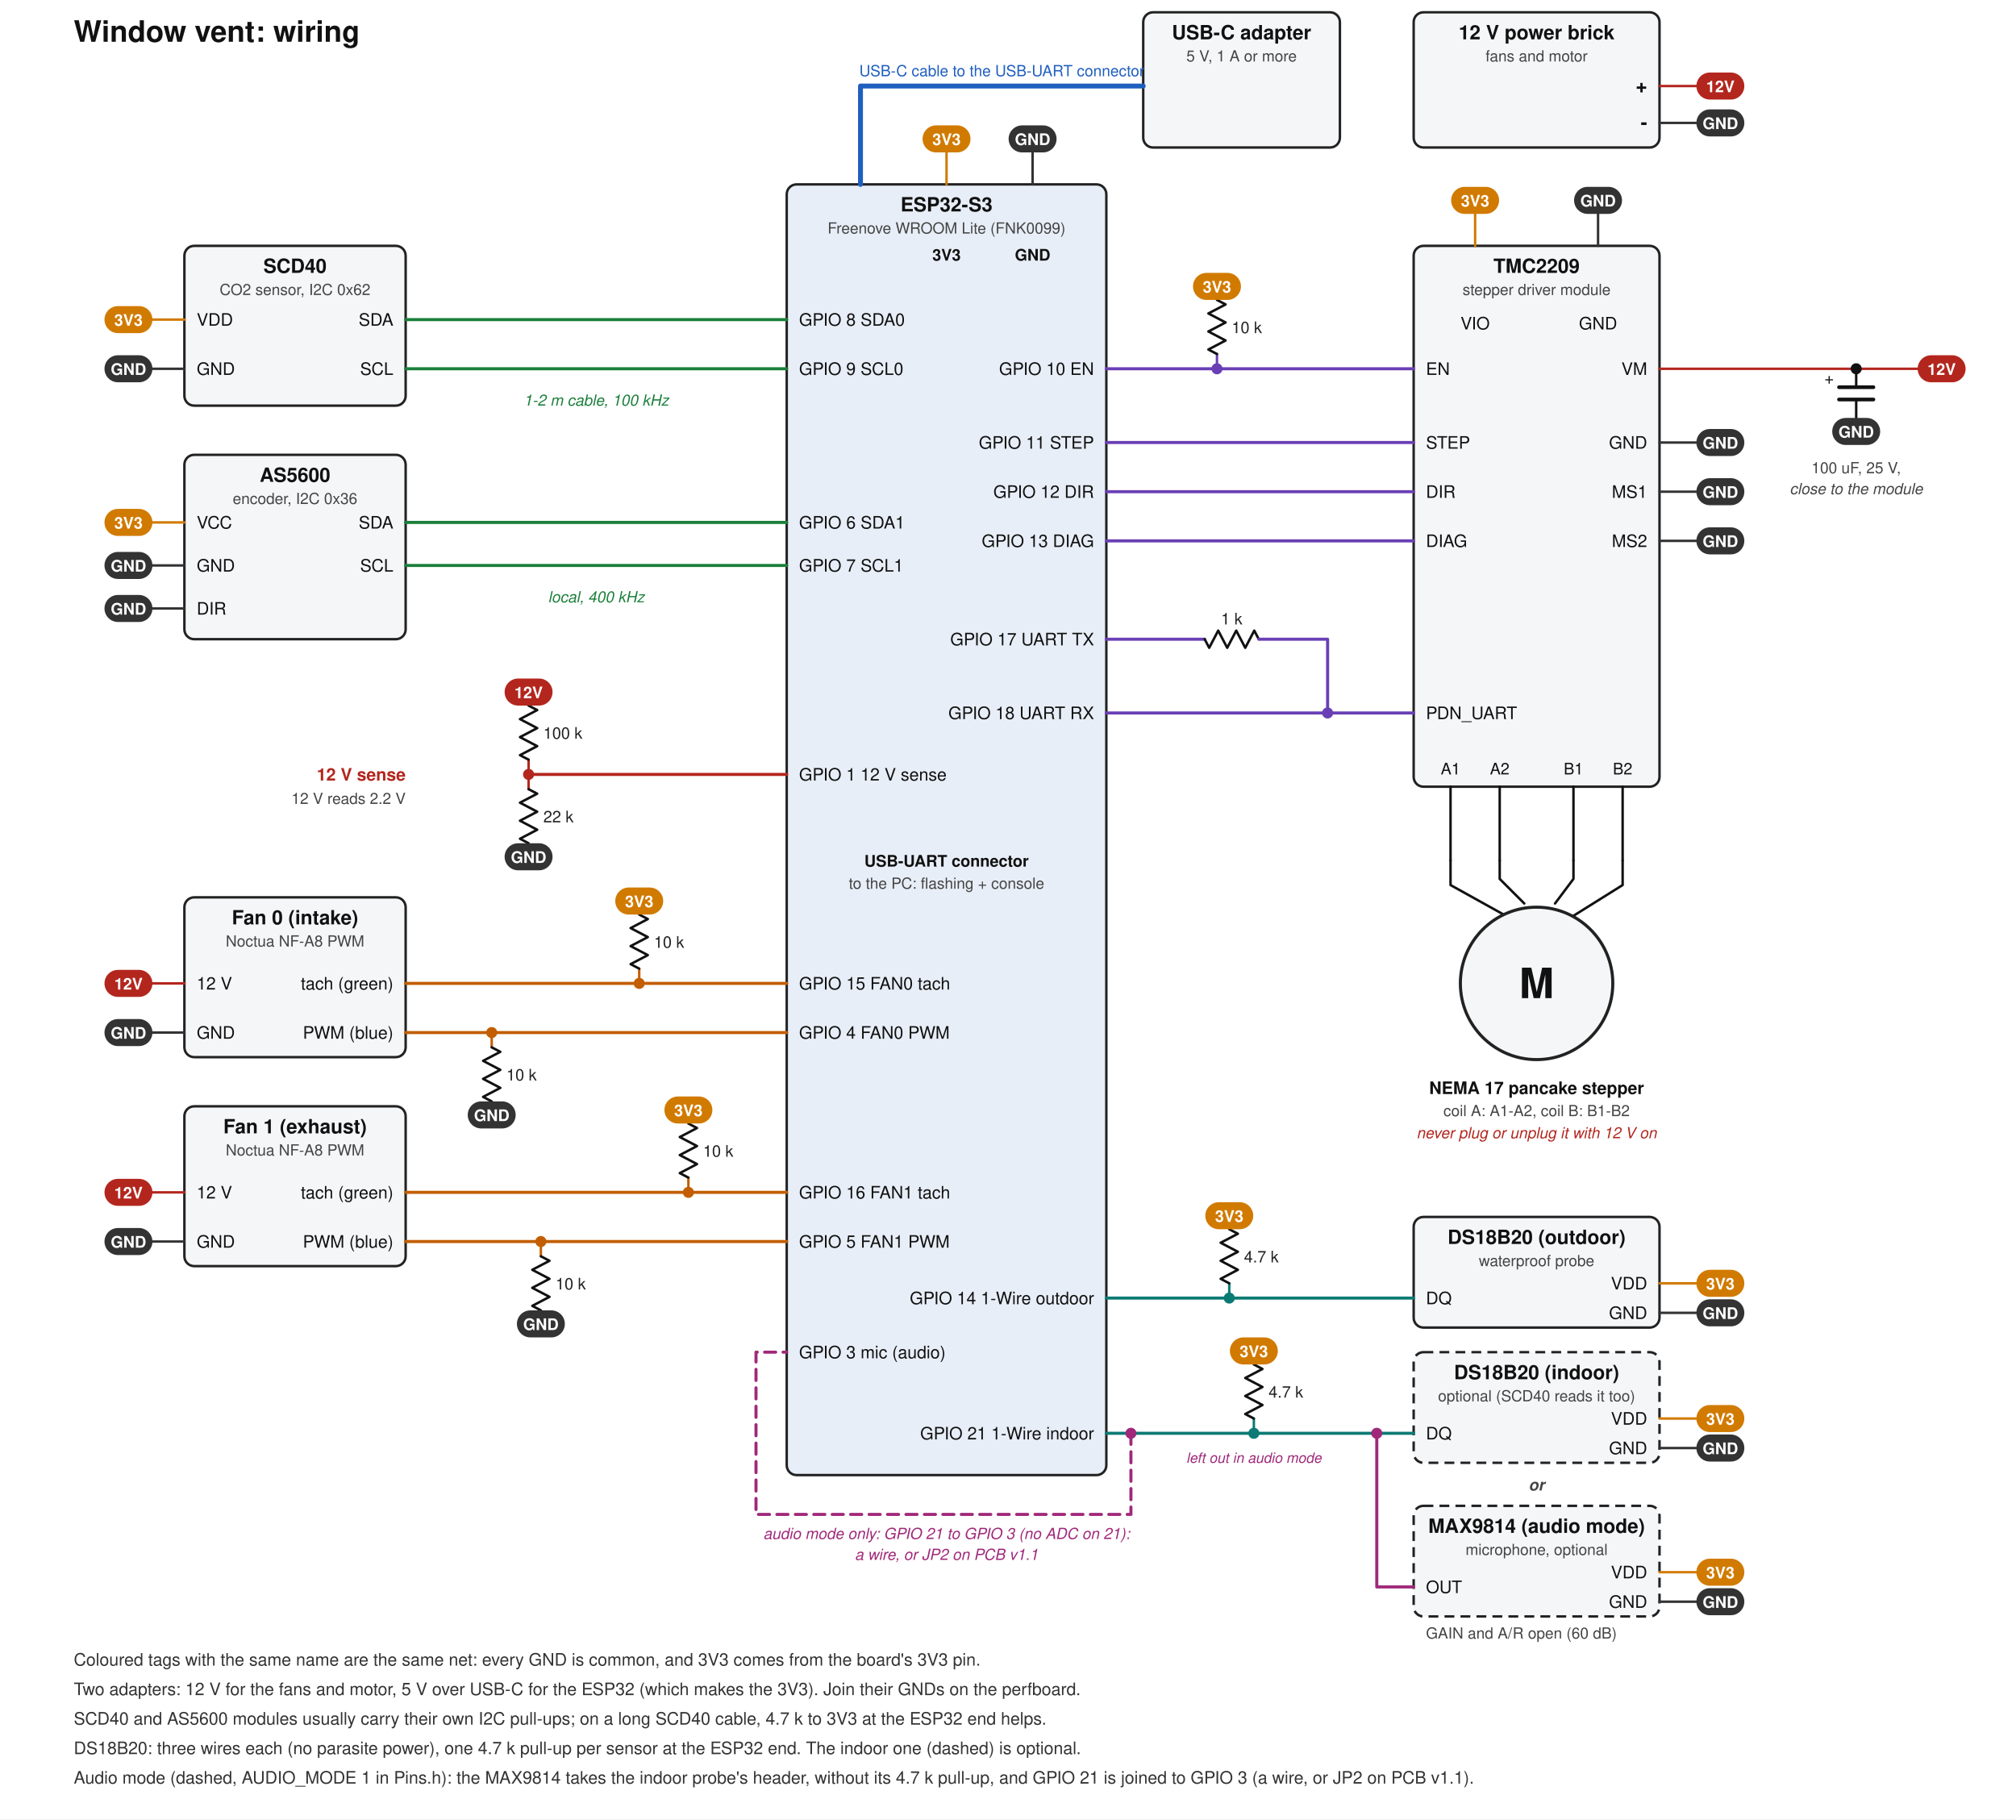
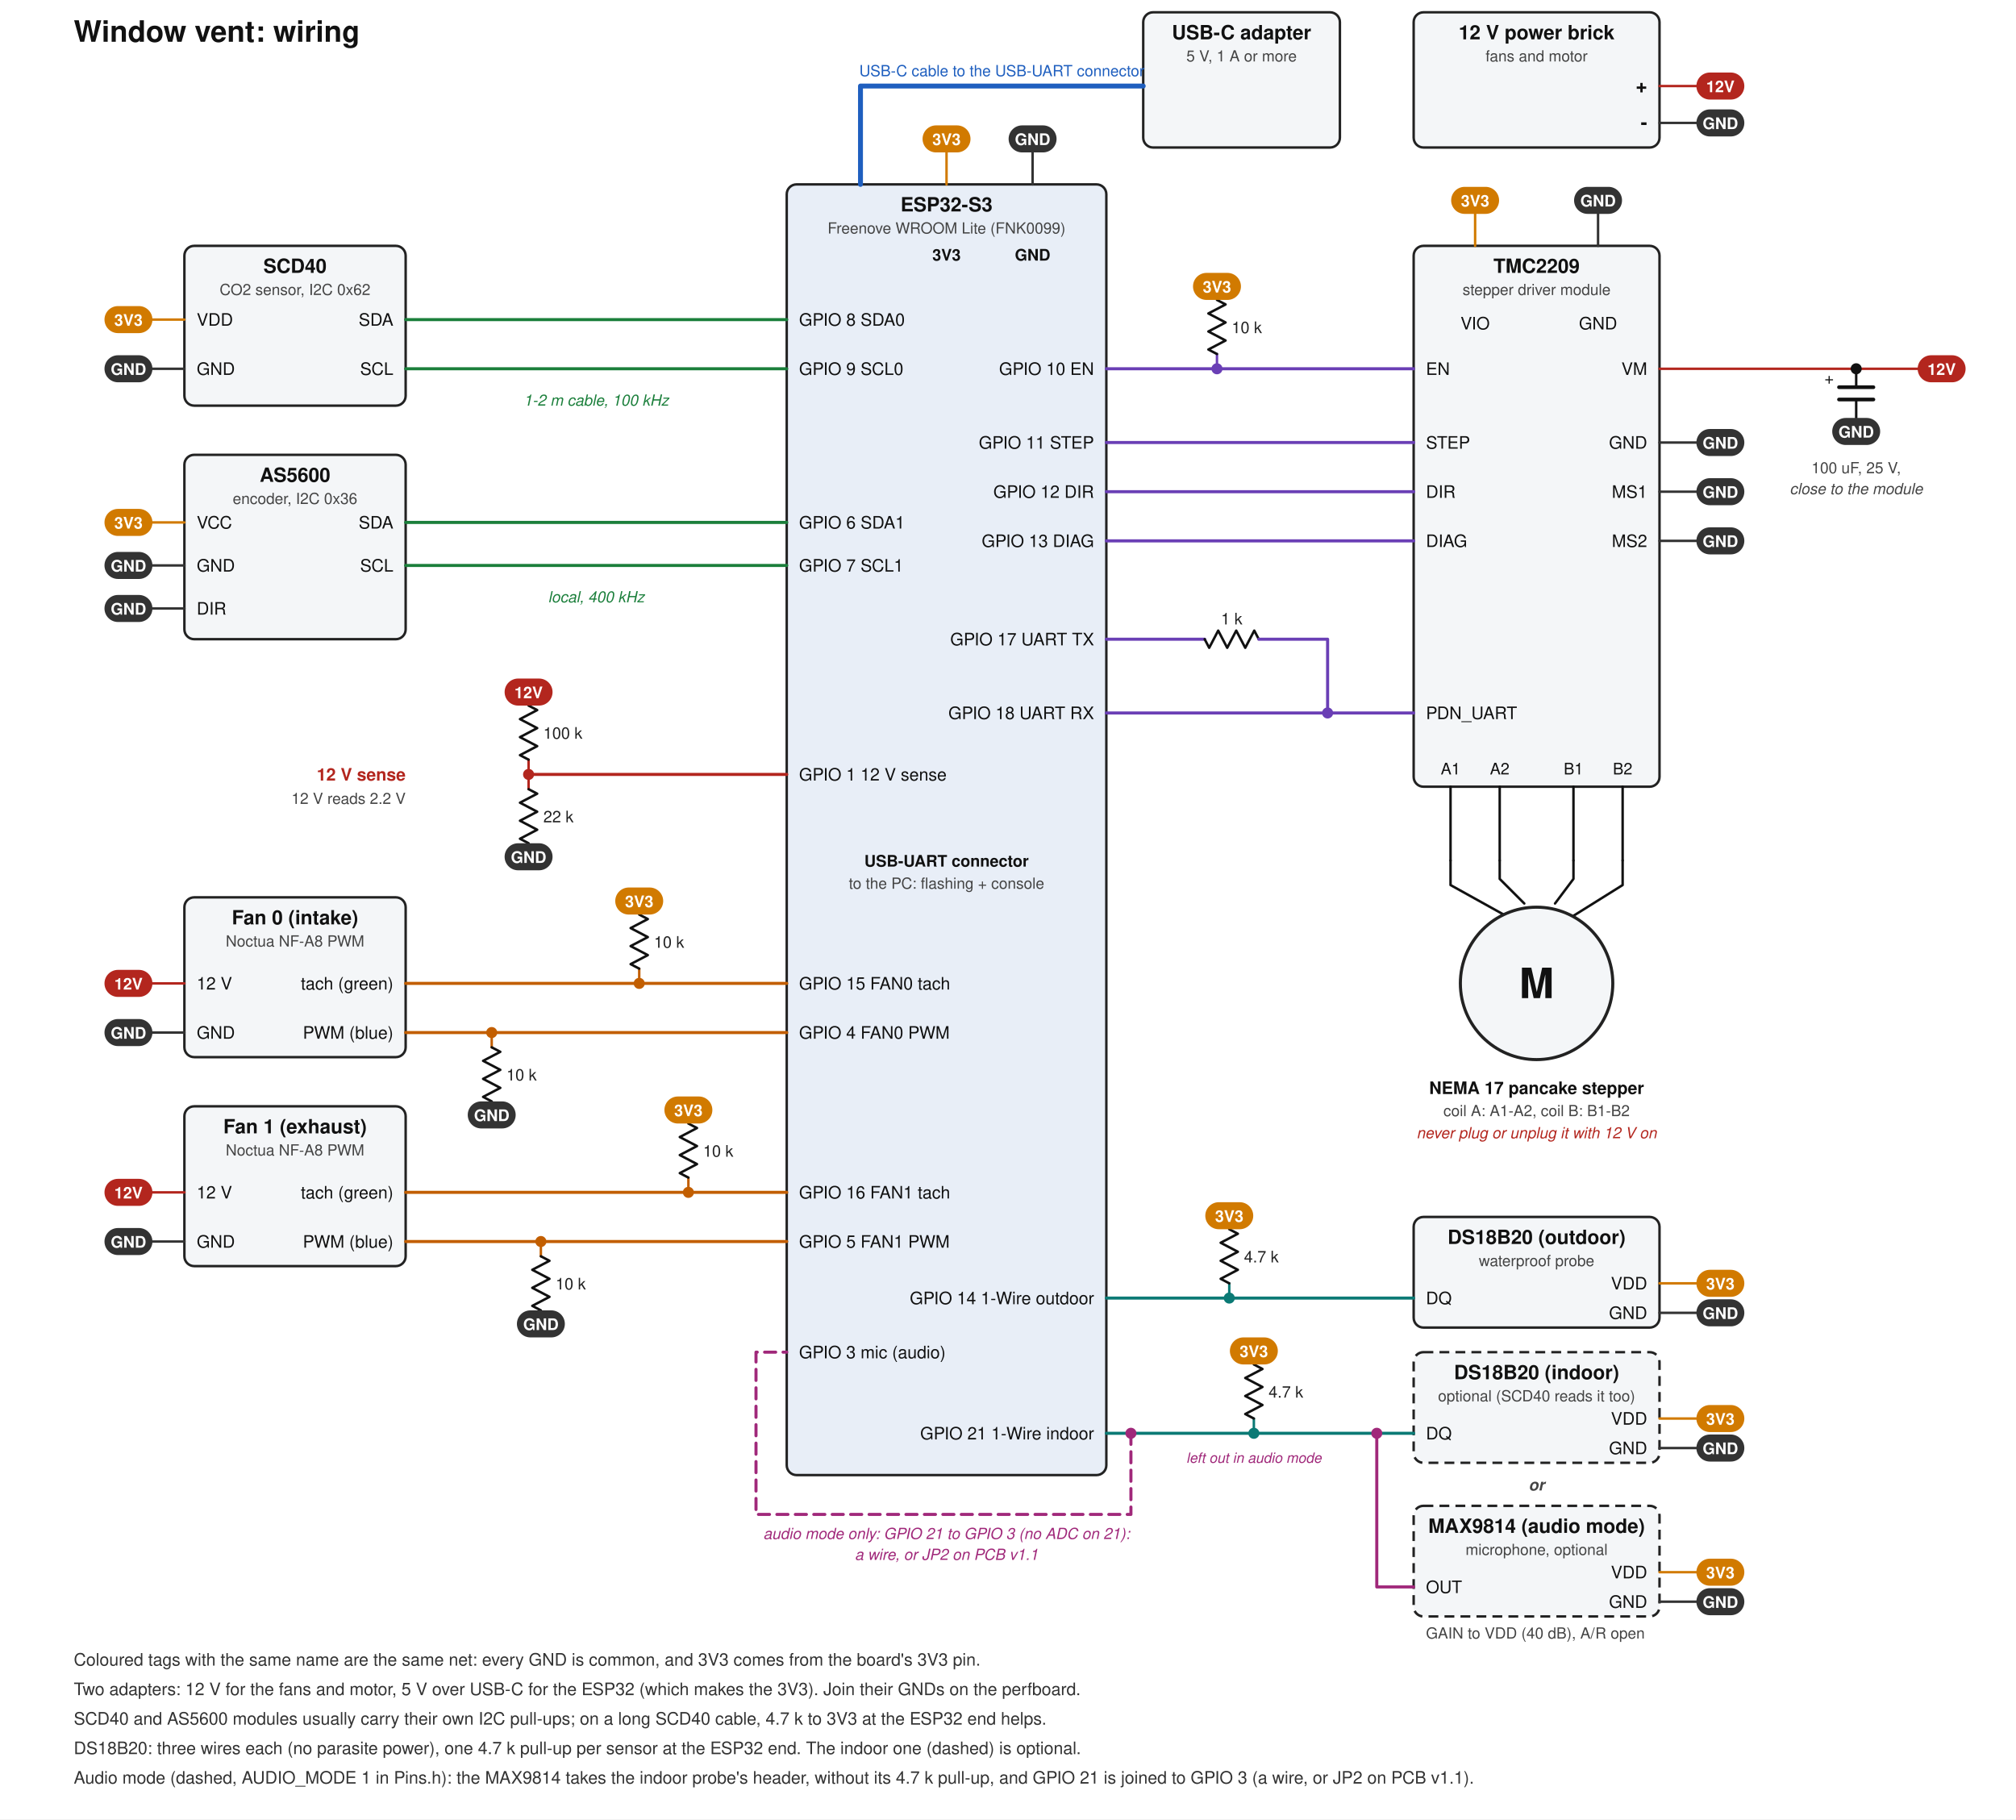
<svg xmlns="http://www.w3.org/2000/svg" width="1640" height="1480" viewBox="0 0 1640 1480" font-family="Segoe UI, Helvetica, Arial, sans-serif">
  <rect width="1640" height="1480" fill="#ffffff" />
  <rect x="640" y="150" width="260" height="1050" rx="8" fill="#e8eef7" stroke="#222" stroke-width="2" />
  <text x="770.0" y="172" font-size="16" text-anchor="middle" font-weight="bold" fill="#111">ESP32-S3</text>
  <text x="770.0" y="190" font-size="12.5" text-anchor="middle" font-weight="normal" fill="#444">Freenove WROOM Lite (FNK0099)</text>
  <text x="770.0" y="705" font-size="13" text-anchor="middle" font-weight="bold" fill="#111">USB-UART connector</text>
  <text x="770.0" y="723" font-size="12.5" text-anchor="middle" font-weight="normal" fill="#444">to the PC: flashing + console</text>
  <text x="770" y="212" font-size="13" text-anchor="middle" font-weight="bold" fill="#111">3V3</text>
  <text x="840" y="212" font-size="13" text-anchor="middle" font-weight="bold" fill="#111">GND</text>
  <polyline points="770,150 770,124" fill="none" stroke="#d17a00" stroke-width="2" stroke-linejoin="round" stroke-linecap="round" />
  <rect x="750.5" y="102" width="39" height="22" rx="11" fill="#d17a00" />
  <text x="770.0" y="118" font-size="13" text-anchor="middle" font-weight="bold" fill="#fff">3V3</text>
  <polyline points="840,150 840,124" fill="none" stroke="#333333" stroke-width="2" stroke-linejoin="round" stroke-linecap="round" />
  <rect x="820.5" y="102" width="39" height="22" rx="11" fill="#333333" />
  <text x="840.0" y="118" font-size="13" text-anchor="middle" font-weight="bold" fill="#fff">GND</text>
  <rect x="150" y="200" width="180" height="130" rx="8" fill="#f4f6f8" stroke="#222" stroke-width="2" />
  <text x="240.0" y="222" font-size="16" text-anchor="middle" font-weight="bold" fill="#111">SCD40</text>
  <text x="240.0" y="240" font-size="12.5" text-anchor="middle" font-weight="normal" fill="#444">CO2 sensor, I2C 0x62</text>
  <text x="160" y="265" font-size="14" text-anchor="start" font-weight="normal" fill="#111">VDD</text>
  <polyline points="150,260 124,260" fill="none" stroke="#d17a00" stroke-width="2" stroke-linejoin="round" stroke-linecap="round" />
  <rect x="85" y="249.0" width="39" height="22" rx="11" fill="#d17a00" />
  <text x="104.5" y="265.0" font-size="13" text-anchor="middle" font-weight="bold" fill="#fff">3V3</text>
  <text x="160" y="305" font-size="14" text-anchor="start" font-weight="normal" fill="#111">GND</text>
  <polyline points="150,300 124,300" fill="none" stroke="#333333" stroke-width="2" stroke-linejoin="round" stroke-linecap="round" />
  <rect x="85" y="289.0" width="39" height="22" rx="11" fill="#333333" />
  <text x="104.5" y="305.0" font-size="13" text-anchor="middle" font-weight="bold" fill="#fff">GND</text>
  <text x="320" y="265" font-size="14" text-anchor="end" font-weight="normal" fill="#111">SDA</text>
  <text x="320" y="305" font-size="14" text-anchor="end" font-weight="normal" fill="#111">SCL</text>
  <text x="650" y="265" font-size="14" text-anchor="start" font-weight="normal" fill="#111">GPIO 8  SDA0</text>
  <polyline points="330,260 640,260" fill="none" stroke="#1b7f3b" stroke-width="2.5" stroke-linejoin="round" stroke-linecap="round" />
  <text x="650" y="305" font-size="14" text-anchor="start" font-weight="normal" fill="#111">GPIO 9  SCL0</text>
  <polyline points="330,300 640,300" fill="none" stroke="#1b7f3b" stroke-width="2.5" stroke-linejoin="round" stroke-linecap="round" />
  <text x="485" y="330" font-size="12.5" text-anchor="middle" font-weight="normal" fill="#1b7f3b" font-style="italic">1-2 m cable, 100 kHz</text>
  <rect x="150" y="370" width="180" height="150" rx="8" fill="#f4f6f8" stroke="#222" stroke-width="2" />
  <text x="240.0" y="392" font-size="16" text-anchor="middle" font-weight="bold" fill="#111">AS5600</text>
  <text x="240.0" y="410" font-size="12.5" text-anchor="middle" font-weight="normal" fill="#444">encoder, I2C 0x36</text>
  <text x="160" y="430" font-size="14" text-anchor="start" font-weight="normal" fill="#111">VCC</text>
  <polyline points="150,425 124,425" fill="none" stroke="#d17a00" stroke-width="2" stroke-linejoin="round" stroke-linecap="round" />
  <rect x="85" y="414.0" width="39" height="22" rx="11" fill="#d17a00" />
  <text x="104.5" y="430.0" font-size="13" text-anchor="middle" font-weight="bold" fill="#fff">3V3</text>
  <text x="160" y="465" font-size="14" text-anchor="start" font-weight="normal" fill="#111">GND</text>
  <polyline points="150,460 124,460" fill="none" stroke="#333333" stroke-width="2" stroke-linejoin="round" stroke-linecap="round" />
  <rect x="85" y="449.0" width="39" height="22" rx="11" fill="#333333" />
  <text x="104.5" y="465.0" font-size="13" text-anchor="middle" font-weight="bold" fill="#fff">GND</text>
  <text x="160" y="500" font-size="14" text-anchor="start" font-weight="normal" fill="#111">DIR</text>
  <polyline points="150,495 124,495" fill="none" stroke="#333333" stroke-width="2" stroke-linejoin="round" stroke-linecap="round" />
  <rect x="85" y="484.0" width="39" height="22" rx="11" fill="#333333" />
  <text x="104.5" y="500.0" font-size="13" text-anchor="middle" font-weight="bold" fill="#fff">GND</text>
  <text x="320" y="430" font-size="14" text-anchor="end" font-weight="normal" fill="#111">SDA</text>
  <text x="320" y="465" font-size="14" text-anchor="end" font-weight="normal" fill="#111">SCL</text>
  <text x="650" y="430" font-size="14" text-anchor="start" font-weight="normal" fill="#111">GPIO 6  SDA1</text>
  <polyline points="330,425 640,425" fill="none" stroke="#1b7f3b" stroke-width="2.5" stroke-linejoin="round" stroke-linecap="round" />
  <text x="650" y="465" font-size="14" text-anchor="start" font-weight="normal" fill="#111">GPIO 7  SCL1</text>
  <polyline points="330,460 640,460" fill="none" stroke="#1b7f3b" stroke-width="2.5" stroke-linejoin="round" stroke-linecap="round" />
  <text x="485" y="490" font-size="12.5" text-anchor="middle" font-weight="normal" fill="#1b7f3b" font-style="italic">local, 400 kHz</text>
  <text x="650" y="635" font-size="14" text-anchor="start" font-weight="normal" fill="#111">GPIO 1  12 V sense</text>
  <polyline points="430,630 640,630" fill="none" stroke="#b3261e" stroke-width="2.5" stroke-linejoin="round" stroke-linecap="round" />
  <circle cx="430" cy="630" r="4.5" fill="#b3261e" />
  <polyline points="430,630 430,618" fill="none" stroke="#b3261e" stroke-width="2" stroke-linejoin="round" stroke-linecap="round" />
  <polyline points="430,574 437,577.667 423,585.0 437,592.333 423,599.667 437,607.0 423,614.333 430,618" fill="none" stroke="#111" stroke-width="2" stroke-linejoin="round" stroke-linecap="round" />
  <text x="442" y="601.0" font-size="13" text-anchor="start" font-weight="normal" fill="#222">100 k</text>
  <rect x="410.5" y="552" width="39" height="22" rx="11" fill="#b3261e" />
  <text x="430.0" y="568" font-size="13" text-anchor="middle" font-weight="bold" fill="#fff">12V</text>
  <polyline points="430,630 430,642" fill="none" stroke="#b3261e" stroke-width="2" stroke-linejoin="round" stroke-linecap="round" />
  <polyline points="430,642 437,645.667 423,653.0 437,660.333 423,667.667 437,675.0 423,682.333 430,686" fill="none" stroke="#111" stroke-width="2" stroke-linejoin="round" stroke-linecap="round" />
  <text x="442" y="669.0" font-size="13" text-anchor="start" font-weight="normal" fill="#222">22 k</text>
  <rect x="410.5" y="686" width="39" height="22" rx="11" fill="#333333" />
  <text x="430.0" y="702" font-size="13" text-anchor="middle" font-weight="bold" fill="#fff">GND</text>
  <text x="330" y="635" font-size="14" text-anchor="end" font-weight="bold" fill="#b3261e">12 V sense</text>
  <text x="330" y="654" font-size="12.5" text-anchor="end" font-weight="normal" fill="#444">12 V reads 2.2 V</text>
  <rect x="150" y="730" width="180" height="130" rx="8" fill="#f4f6f8" stroke="#222" stroke-width="2" />
  <text x="240.0" y="752" font-size="16" text-anchor="middle" font-weight="bold" fill="#111">Fan 0 (intake)</text>
  <text x="240.0" y="770" font-size="12.5" text-anchor="middle" font-weight="normal" fill="#444">Noctua NF-A8 PWM</text>
  <text x="160" y="805" font-size="14" text-anchor="start" font-weight="normal" fill="#111">12 V</text>
  <polyline points="150,800 124,800" fill="none" stroke="#b3261e" stroke-width="2" stroke-linejoin="round" stroke-linecap="round" />
  <rect x="85" y="789.0" width="39" height="22" rx="11" fill="#b3261e" />
  <text x="104.5" y="805.0" font-size="13" text-anchor="middle" font-weight="bold" fill="#fff">12V</text>
  <text x="160" y="845" font-size="14" text-anchor="start" font-weight="normal" fill="#111">GND</text>
  <polyline points="150,840 124,840" fill="none" stroke="#333333" stroke-width="2" stroke-linejoin="round" stroke-linecap="round" />
  <rect x="85" y="829.0" width="39" height="22" rx="11" fill="#333333" />
  <text x="104.5" y="845.0" font-size="13" text-anchor="middle" font-weight="bold" fill="#fff">GND</text>
  <text x="320" y="805" font-size="14" text-anchor="end" font-weight="normal" fill="#111">tach (green)</text>
  <text x="320" y="845" font-size="14" text-anchor="end" font-weight="normal" fill="#111">PWM (blue)</text>
  <text x="650" y="805" font-size="14" text-anchor="start" font-weight="normal" fill="#111">GPIO 15  FAN0 tach</text>
  <polyline points="330,800 640,800" fill="none" stroke="#c25e00" stroke-width="2.5" stroke-linejoin="round" stroke-linecap="round" />
  <text x="650" y="845" font-size="14" text-anchor="start" font-weight="normal" fill="#111">GPIO 4  FAN0 PWM</text>
  <polyline points="330,840 640,840" fill="none" stroke="#c25e00" stroke-width="2.5" stroke-linejoin="round" stroke-linecap="round" />
  <circle cx="520" cy="800" r="4.5" fill="#c25e00" />
  <polyline points="520,800 520,788" fill="none" stroke="#c25e00" stroke-width="2" stroke-linejoin="round" stroke-linecap="round" />
  <polyline points="520,744 527,747.667 513,755.0 527,762.333 513,769.667 527,777.0 513,784.333 520,788" fill="none" stroke="#111" stroke-width="2" stroke-linejoin="round" stroke-linecap="round" />
  <text x="532" y="771.0" font-size="13" text-anchor="start" font-weight="normal" fill="#222">10 k</text>
  <rect x="500.5" y="722" width="39" height="22" rx="11" fill="#d17a00" />
  <text x="520.0" y="738" font-size="13" text-anchor="middle" font-weight="bold" fill="#fff">3V3</text>
  <circle cx="400" cy="840" r="4.5" fill="#c25e00" />
  <polyline points="400,840 400,852" fill="none" stroke="#c25e00" stroke-width="2" stroke-linejoin="round" stroke-linecap="round" />
  <polyline points="400,852 407,855.667 393,863.0 407,870.333 393,877.667 407,885.0 393,892.333 400,896" fill="none" stroke="#111" stroke-width="2" stroke-linejoin="round" stroke-linecap="round" />
  <text x="412" y="879.0" font-size="13" text-anchor="start" font-weight="normal" fill="#222">10 k</text>
  <rect x="380.5" y="896" width="39" height="22" rx="11" fill="#333333" />
  <text x="400.0" y="912" font-size="13" text-anchor="middle" font-weight="bold" fill="#fff">GND</text>
  <rect x="150" y="900" width="180" height="130" rx="8" fill="#f4f6f8" stroke="#222" stroke-width="2" />
  <text x="240.0" y="922" font-size="16" text-anchor="middle" font-weight="bold" fill="#111">Fan 1 (exhaust)</text>
  <text x="240.0" y="940" font-size="12.5" text-anchor="middle" font-weight="normal" fill="#444">Noctua NF-A8 PWM</text>
  <text x="160" y="975" font-size="14" text-anchor="start" font-weight="normal" fill="#111">12 V</text>
  <polyline points="150,970 124,970" fill="none" stroke="#b3261e" stroke-width="2" stroke-linejoin="round" stroke-linecap="round" />
  <rect x="85" y="959.0" width="39" height="22" rx="11" fill="#b3261e" />
  <text x="104.5" y="975.0" font-size="13" text-anchor="middle" font-weight="bold" fill="#fff">12V</text>
  <text x="160" y="1015" font-size="14" text-anchor="start" font-weight="normal" fill="#111">GND</text>
  <polyline points="150,1010 124,1010" fill="none" stroke="#333333" stroke-width="2" stroke-linejoin="round" stroke-linecap="round" />
  <rect x="85" y="999.0" width="39" height="22" rx="11" fill="#333333" />
  <text x="104.5" y="1015.0" font-size="13" text-anchor="middle" font-weight="bold" fill="#fff">GND</text>
  <text x="320" y="975" font-size="14" text-anchor="end" font-weight="normal" fill="#111">tach (green)</text>
  <text x="320" y="1015" font-size="14" text-anchor="end" font-weight="normal" fill="#111">PWM (blue)</text>
  <text x="650" y="975" font-size="14" text-anchor="start" font-weight="normal" fill="#111">GPIO 16  FAN1 tach</text>
  <polyline points="330,970 640,970" fill="none" stroke="#c25e00" stroke-width="2.5" stroke-linejoin="round" stroke-linecap="round" />
  <text x="650" y="1015" font-size="14" text-anchor="start" font-weight="normal" fill="#111">GPIO 5  FAN1 PWM</text>
  <polyline points="330,1010 640,1010" fill="none" stroke="#c25e00" stroke-width="2.5" stroke-linejoin="round" stroke-linecap="round" />
  <circle cx="560" cy="970" r="4.5" fill="#c25e00" />
  <polyline points="560,970 560,958" fill="none" stroke="#c25e00" stroke-width="2" stroke-linejoin="round" stroke-linecap="round" />
  <polyline points="560,914 567,917.667 553,925.0 567,932.333 553,939.667 567,947.0 553,954.333 560,958" fill="none" stroke="#111" stroke-width="2" stroke-linejoin="round" stroke-linecap="round" />
  <text x="572" y="941.0" font-size="13" text-anchor="start" font-weight="normal" fill="#222">10 k</text>
  <rect x="540.5" y="892" width="39" height="22" rx="11" fill="#d17a00" />
  <text x="560.0" y="908" font-size="13" text-anchor="middle" font-weight="bold" fill="#fff">3V3</text>
  <circle cx="440" cy="1010" r="4.5" fill="#c25e00" />
  <polyline points="440,1010 440,1022" fill="none" stroke="#c25e00" stroke-width="2" stroke-linejoin="round" stroke-linecap="round" />
  <polyline points="440,1022 447,1025.667 433,1033.0 447,1040.333 433,1047.667 447,1055.0 433,1062.333 440,1066" fill="none" stroke="#111" stroke-width="2" stroke-linejoin="round" stroke-linecap="round" />
  <text x="452" y="1049.0" font-size="13" text-anchor="start" font-weight="normal" fill="#222">10 k</text>
  <rect x="420.5" y="1066" width="39" height="22" rx="11" fill="#333333" />
  <text x="440.0" y="1082" font-size="13" text-anchor="middle" font-weight="bold" fill="#fff">GND</text>
  <rect x="1150" y="200" width="200" height="440" rx="8" fill="#f4f6f8" stroke="#222" stroke-width="2" />
  <text x="1250.0" y="222" font-size="16" text-anchor="middle" font-weight="bold" fill="#111">TMC2209</text>
  <text x="1250.0" y="240" font-size="12.5" text-anchor="middle" font-weight="normal" fill="#444">stepper driver module</text>
  <text x="1160" y="305" font-size="14" text-anchor="start" font-weight="normal" fill="#111">EN</text>
  <text x="890" y="305" font-size="14" text-anchor="end" font-weight="normal" fill="#111">GPIO 10  EN</text>
  <polyline points="900,300 1150,300" fill="none" stroke="#6a3fb5" stroke-width="2.5" stroke-linejoin="round" stroke-linecap="round" />
  <text x="1160" y="365" font-size="14" text-anchor="start" font-weight="normal" fill="#111">STEP</text>
  <text x="890" y="365" font-size="14" text-anchor="end" font-weight="normal" fill="#111">GPIO 11  STEP</text>
  <polyline points="900,360 1150,360" fill="none" stroke="#6a3fb5" stroke-width="2.5" stroke-linejoin="round" stroke-linecap="round" />
  <text x="1160" y="405" font-size="14" text-anchor="start" font-weight="normal" fill="#111">DIR</text>
  <text x="890" y="405" font-size="14" text-anchor="end" font-weight="normal" fill="#111">GPIO 12  DIR</text>
  <polyline points="900,400 1150,400" fill="none" stroke="#6a3fb5" stroke-width="2.5" stroke-linejoin="round" stroke-linecap="round" />
  <text x="1160" y="445" font-size="14" text-anchor="start" font-weight="normal" fill="#111">DIAG</text>
  <text x="890" y="445" font-size="14" text-anchor="end" font-weight="normal" fill="#111">GPIO 13  DIAG</text>
  <polyline points="900,440 1150,440" fill="none" stroke="#6a3fb5" stroke-width="2.5" stroke-linejoin="round" stroke-linecap="round" />
  <circle cx="990" cy="300" r="4.5" fill="#6a3fb5" />
  <polyline points="990,300 990,288" fill="none" stroke="#6a3fb5" stroke-width="2" stroke-linejoin="round" stroke-linecap="round" />
  <polyline points="990,244 997,247.667 983,255.0 997,262.333 983,269.667 997,277.0 983,284.333 990,288" fill="none" stroke="#111" stroke-width="2" stroke-linejoin="round" stroke-linecap="round" />
  <text x="1002" y="271.0" font-size="13" text-anchor="start" font-weight="normal" fill="#222">10 k</text>
  <rect x="970.5" y="222" width="39" height="22" rx="11" fill="#d17a00" />
  <text x="990.0" y="238" font-size="13" text-anchor="middle" font-weight="bold" fill="#fff">3V3</text>
  <text x="890" y="525" font-size="14" text-anchor="end" font-weight="normal" fill="#111">GPIO 17  UART TX</text>
  <polyline points="900,520 980,520" fill="none" stroke="#6a3fb5" stroke-width="2.5" stroke-linejoin="round" stroke-linecap="round" />
  <polyline points="980,520 983.667,527 991.0,513 998.333,527 1005.667,513 1013.0,527 1020.333,513 1024,520" fill="none" stroke="#111" stroke-width="2" stroke-linejoin="round" stroke-linecap="round" />
  <text x="1002.0" y="508" font-size="13" text-anchor="middle" font-weight="normal" fill="#222">1 k</text>
  <polyline points="1024,520 1080,520 1080,580" fill="none" stroke="#6a3fb5" stroke-width="2.5" stroke-linejoin="round" stroke-linecap="round" />
  <text x="890" y="585" font-size="14" text-anchor="end" font-weight="normal" fill="#111">GPIO 18  UART RX</text>
  <polyline points="900,580 1150,580" fill="none" stroke="#6a3fb5" stroke-width="2.5" stroke-linejoin="round" stroke-linecap="round" />
  <circle cx="1080" cy="580" r="4.5" fill="#6a3fb5" />
  <text x="1160" y="585" font-size="14" text-anchor="start" font-weight="normal" fill="#111">PDN_UART</text>
  <text x="1200" y="268" font-size="14" text-anchor="middle" font-weight="normal" fill="#111">VIO</text>
  <polyline points="1200,200 1200,174" fill="none" stroke="#d17a00" stroke-width="2" stroke-linejoin="round" stroke-linecap="round" />
  <rect x="1180.5" y="152" width="39" height="22" rx="11" fill="#d17a00" />
  <text x="1200.0" y="168" font-size="13" text-anchor="middle" font-weight="bold" fill="#fff">3V3</text>
  <text x="1300" y="268" font-size="14" text-anchor="middle" font-weight="normal" fill="#111">GND</text>
  <polyline points="1300,200 1300,174" fill="none" stroke="#333333" stroke-width="2" stroke-linejoin="round" stroke-linecap="round" />
  <rect x="1280.5" y="152" width="39" height="22" rx="11" fill="#333333" />
  <text x="1300.0" y="168" font-size="13" text-anchor="middle" font-weight="bold" fill="#fff">GND</text>
  <text x="1340" y="305" font-size="14" text-anchor="end" font-weight="normal" fill="#111">VM</text>
  <text x="1340" y="365" font-size="14" text-anchor="end" font-weight="normal" fill="#111">GND</text>
  <polyline points="1350,360 1380,360" fill="none" stroke="#333333" stroke-width="2" stroke-linejoin="round" stroke-linecap="round" />
  <rect x="1380" y="349.0" width="39" height="22" rx="11" fill="#333333" />
  <text x="1399.5" y="365.0" font-size="13" text-anchor="middle" font-weight="bold" fill="#fff">GND</text>
  <text x="1340" y="405" font-size="14" text-anchor="end" font-weight="normal" fill="#111">MS1</text>
  <polyline points="1350,400 1380,400" fill="none" stroke="#333333" stroke-width="2" stroke-linejoin="round" stroke-linecap="round" />
  <rect x="1380" y="389.0" width="39" height="22" rx="11" fill="#333333" />
  <text x="1399.5" y="405.0" font-size="13" text-anchor="middle" font-weight="bold" fill="#fff">GND</text>
  <text x="1340" y="445" font-size="14" text-anchor="end" font-weight="normal" fill="#111">MS2</text>
  <polyline points="1350,440 1380,440" fill="none" stroke="#333333" stroke-width="2" stroke-linejoin="round" stroke-linecap="round" />
  <rect x="1380" y="429.0" width="39" height="22" rx="11" fill="#333333" />
  <text x="1399.5" y="445.0" font-size="13" text-anchor="middle" font-weight="bold" fill="#fff">GND</text>
  <polyline points="1350,300 1560,300" fill="none" stroke="#b3261e" stroke-width="2" stroke-linejoin="round" stroke-linecap="round" />
  <rect x="1560" y="289.0" width="39" height="22" rx="11" fill="#b3261e" />
  <text x="1579.5" y="305.0" font-size="13" text-anchor="middle" font-weight="bold" fill="#fff">12V</text>
  <circle cx="1510" cy="300" r="4.5" fill="#111" />
  <polyline points="1510,300 1510,315.0" fill="none" stroke="#111" stroke-width="2" stroke-linejoin="round" stroke-linecap="round" />
  <polyline points="1496,315.0 1524,315.0" fill="none" stroke="#111" stroke-width="3" stroke-linejoin="round" stroke-linecap="round" />
  <polyline points="1496,325.0 1524,325.0" fill="none" stroke="#111" stroke-width="3" stroke-linejoin="round" stroke-linecap="round" />
  <polyline points="1510,325.0 1510,340" fill="none" stroke="#111" stroke-width="2" stroke-linejoin="round" stroke-linecap="round" />
  <text x="1488" y="312.0" font-size="13" text-anchor="middle" font-weight="normal" fill="#111">+</text>
  <text x="1530" y="325.0" font-size="13" text-anchor="start" font-weight="normal" fill="#111" />
  <rect x="1490.5" y="340" width="39" height="22" rx="11" fill="#333333" />
  <text x="1510.0" y="356" font-size="13" text-anchor="middle" font-weight="bold" fill="#fff">GND</text>
  <text x="1510" y="385" font-size="12.5" text-anchor="middle" font-weight="normal" fill="#444">100 uF, 25 V,</text>
  <text x="1510" y="402" font-size="12.5" text-anchor="middle" font-weight="normal" fill="#444" font-style="italic">close to the module</text>
  <text x="1180" y="630" font-size="13" text-anchor="middle" font-weight="normal" fill="#111">A1</text>
  <polyline points="1180,640 1180,700" fill="none" stroke="#111" stroke-width="2" stroke-linejoin="round" stroke-linecap="round" />
  <text x="1220" y="630" font-size="13" text-anchor="middle" font-weight="normal" fill="#111">A2</text>
  <polyline points="1220,640 1220,700" fill="none" stroke="#111" stroke-width="2" stroke-linejoin="round" stroke-linecap="round" />
  <text x="1280" y="630" font-size="13" text-anchor="middle" font-weight="normal" fill="#111">B1</text>
  <polyline points="1280,640 1280,700" fill="none" stroke="#111" stroke-width="2" stroke-linejoin="round" stroke-linecap="round" />
  <text x="1320" y="630" font-size="13" text-anchor="middle" font-weight="normal" fill="#111">B2</text>
  <polyline points="1320,640 1320,700" fill="none" stroke="#111" stroke-width="2" stroke-linejoin="round" stroke-linecap="round" />
  <polyline points="1180,700 1180,720 1225,745" fill="none" stroke="#111" stroke-width="2" stroke-linejoin="round" stroke-linecap="round" />
  <polyline points="1220,700 1220,715 1240,735" fill="none" stroke="#111" stroke-width="2" stroke-linejoin="round" stroke-linecap="round" />
  <polyline points="1280,700 1280,715 1265,735" fill="none" stroke="#111" stroke-width="2" stroke-linejoin="round" stroke-linecap="round" />
  <polyline points="1320,700 1320,720 1280,745" fill="none" stroke="#111" stroke-width="2" stroke-linejoin="round" stroke-linecap="round" />
  <circle cx="1250" cy="800" r="62" fill="#f4f6f8" stroke="#222" stroke-width="2.5" />
  <text x="1250" y="812" font-size="34" text-anchor="middle" font-weight="bold" fill="#111">M</text>
  <text x="1250" y="890" font-size="14" text-anchor="middle" font-weight="bold" fill="#111">NEMA 17 pancake stepper</text>
  <text x="1250" y="908" font-size="12.5" text-anchor="middle" font-weight="normal" fill="#444">coil A: A1-A2, coil B: B1-B2</text>
  <text x="1250" y="926" font-size="12.5" text-anchor="middle" font-weight="normal" fill="#b3261e" font-style="italic">never plug or unplug it with 12 V on</text>
  <rect x="1150" y="990" width="200" height="90" rx="8" fill="#f4f6f8" stroke="#222" stroke-width="2" />
  <text x="1250.0" y="1012" font-size="16" text-anchor="middle" font-weight="bold" fill="#111">DS18B20 (outdoor)</text>
  <text x="1250.0" y="1030" font-size="12.5" text-anchor="middle" font-weight="normal" fill="#444">waterproof probe</text>
  <text x="1160" y="1061" font-size="14" text-anchor="start" font-weight="normal" fill="#111">DQ</text>
  <text x="890" y="1061" font-size="14" text-anchor="end" font-weight="normal" fill="#111">GPIO 14  1-Wire outdoor</text>
  <polyline points="900,1056 1150,1056" fill="none" stroke="#0b7a75" stroke-width="2.5" stroke-linejoin="round" stroke-linecap="round" />
  <circle cx="1000" cy="1056" r="4.5" fill="#0b7a75" />
  <polyline points="1000,1056 1000,1044" fill="none" stroke="#0b7a75" stroke-width="2" stroke-linejoin="round" stroke-linecap="round" />
  <polyline points="1000,1000 1007,1003.667 993,1011.0 1007,1018.333 993,1025.667 1007,1033.0 993,1040.333 1000,1044" fill="none" stroke="#111" stroke-width="2" stroke-linejoin="round" stroke-linecap="round" />
  <text x="1012" y="1027.0" font-size="13" text-anchor="start" font-weight="normal" fill="#222">4.7 k</text>
  <rect x="980.5" y="978" width="39" height="22" rx="11" fill="#d17a00" />
  <text x="1000.0" y="994" font-size="13" text-anchor="middle" font-weight="bold" fill="#fff">3V3</text>
  <text x="1340" y="1049" font-size="14" text-anchor="end" font-weight="normal" fill="#111">VDD</text>
  <polyline points="1350,1044 1380,1044" fill="none" stroke="#d17a00" stroke-width="2" stroke-linejoin="round" stroke-linecap="round" />
  <rect x="1380" y="1033.0" width="39" height="22" rx="11" fill="#d17a00" />
  <text x="1399.5" y="1049.0" font-size="13" text-anchor="middle" font-weight="bold" fill="#fff">3V3</text>
  <text x="1340" y="1073" font-size="14" text-anchor="end" font-weight="normal" fill="#111">GND</text>
  <polyline points="1350,1068 1380,1068" fill="none" stroke="#333333" stroke-width="2" stroke-linejoin="round" stroke-linecap="round" />
  <rect x="1380" y="1057.0" width="39" height="22" rx="11" fill="#333333" />
  <text x="1399.5" y="1073.0" font-size="13" text-anchor="middle" font-weight="bold" fill="#fff">GND</text>
  <rect x="1150" y="1100" width="200" height="90" rx="8" fill="#f4f6f8" stroke="#222" stroke-width="2" stroke-dasharray="8,5" />
  <text x="1250.0" y="1122" font-size="16" text-anchor="middle" font-weight="bold" fill="#111">DS18B20 (indoor)</text>
  <text x="1250.0" y="1140" font-size="12.5" text-anchor="middle" font-weight="normal" fill="#444">optional (SCD40 reads it too)</text>
  <text x="1160" y="1171" font-size="14" text-anchor="start" font-weight="normal" fill="#111">DQ</text>
  <text x="890" y="1171" font-size="14" text-anchor="end" font-weight="normal" fill="#111">GPIO 21  1-Wire indoor</text>
  <polyline points="900,1166 1150,1166" fill="none" stroke="#0b7a75" stroke-width="2.5" stroke-linejoin="round" stroke-linecap="round" />
  <circle cx="1020" cy="1166" r="4.5" fill="#0b7a75" />
  <polyline points="1020,1166 1020,1154" fill="none" stroke="#0b7a75" stroke-width="2" stroke-linejoin="round" stroke-linecap="round" />
  <polyline points="1020,1110 1027,1113.667 1013,1121.0 1027,1128.333 1013,1135.667 1027,1143.0 1013,1150.333 1020,1154" fill="none" stroke="#111" stroke-width="2" stroke-linejoin="round" stroke-linecap="round" />
  <text x="1032" y="1137.0" font-size="13" text-anchor="start" font-weight="normal" fill="#222">4.7 k</text>
  <rect x="1000.5" y="1088" width="39" height="22" rx="11" fill="#d17a00" />
  <text x="1020.0" y="1104" font-size="13" text-anchor="middle" font-weight="bold" fill="#fff">3V3</text>
  <text x="1340" y="1159" font-size="14" text-anchor="end" font-weight="normal" fill="#111">VDD</text>
  <polyline points="1350,1154 1380,1154" fill="none" stroke="#d17a00" stroke-width="2" stroke-linejoin="round" stroke-linecap="round" />
  <rect x="1380" y="1143.0" width="39" height="22" rx="11" fill="#d17a00" />
  <text x="1399.5" y="1159.0" font-size="13" text-anchor="middle" font-weight="bold" fill="#fff">3V3</text>
  <text x="1340" y="1183" font-size="14" text-anchor="end" font-weight="normal" fill="#111">GND</text>
  <polyline points="1350,1178 1380,1178" fill="none" stroke="#333333" stroke-width="2" stroke-linejoin="round" stroke-linecap="round" />
  <rect x="1380" y="1167.0" width="39" height="22" rx="11" fill="#333333" />
  <text x="1399.5" y="1183.0" font-size="13" text-anchor="middle" font-weight="bold" fill="#fff">GND</text>
  <text x="1020" y="1190" font-size="11.5" text-anchor="middle" font-weight="normal" fill="#a0287a" font-style="italic">left out in audio mode</text>
  <rect x="1150" y="1225" width="200" height="90" rx="8" fill="#f4f6f8" stroke="#222" stroke-width="2" stroke-dasharray="8,5" />
  <text x="1250.0" y="1247" font-size="16" text-anchor="middle" font-weight="bold" fill="#111">MAX9814 (audio mode)</text>
  <text x="1250.0" y="1265" font-size="12.5" text-anchor="middle" font-weight="normal" fill="#444">microphone, optional</text>
  <text x="1250.0" y="1212.5" font-size="13" text-anchor="middle" font-weight="bold" fill="#444" font-style="italic">or</text>
  <text x="1160" y="1296" font-size="14" text-anchor="start" font-weight="normal" fill="#111">OUT</text>
  <polyline points="1150,1291 1120,1291 1120,1166" fill="none" stroke="#a0287a" stroke-width="2.5" stroke-linejoin="round" stroke-linecap="round" />
  <circle cx="1120" cy="1166" r="4.5" fill="#a0287a" />
  <text x="1340" y="1284" font-size="14" text-anchor="end" font-weight="normal" fill="#111">VDD</text>
  <polyline points="1350,1279 1380,1279" fill="none" stroke="#d17a00" stroke-width="2" stroke-linejoin="round" stroke-linecap="round" />
  <rect x="1380" y="1268.0" width="39" height="22" rx="11" fill="#d17a00" />
  <text x="1399.5" y="1284.0" font-size="13" text-anchor="middle" font-weight="bold" fill="#fff">3V3</text>
  <text x="1340" y="1308" font-size="14" text-anchor="end" font-weight="normal" fill="#111">GND</text>
  <polyline points="1350,1303 1380,1303" fill="none" stroke="#333333" stroke-width="2" stroke-linejoin="round" stroke-linecap="round" />
  <rect x="1380" y="1292.0" width="39" height="22" rx="11" fill="#333333" />
  <text x="1399.5" y="1308.0" font-size="13" text-anchor="middle" font-weight="bold" fill="#fff">GND</text>
-   <text x="1160" y="1333" font-size="12.5" text-anchor="start" font-weight="normal" fill="#444">GAIN and A/R open (60 dB)</text>
+   <text x="1160" y="1333" font-size="12.5" text-anchor="start" font-weight="normal" fill="#444">GAIN to VDD (40 dB), A/R open</text>
  <text x="650" y="1105" font-size="14" text-anchor="start" font-weight="normal" fill="#111">GPIO 3  mic (audio)</text>
  <circle cx="920" cy="1166" r="4.5" fill="#a0287a" />
  <polyline points="920,1166 920,1232 615,1232 615,1100 640,1100" fill="none" stroke="#a0287a" stroke-width="2.5" stroke-linejoin="round" stroke-linecap="round" stroke-dasharray="9,6" />
  <text x="770" y="1252" font-size="12.5" text-anchor="middle" font-weight="normal" fill="#a0287a" font-style="italic">audio mode only: GPIO 21 to GPIO 3 (no ADC on 21):</text>
  <text x="770" y="1269" font-size="12.5" text-anchor="middle" font-weight="normal" fill="#a0287a" font-style="italic">a wire, or JP2 on PCB v1.1</text>
  <rect x="1150" y="10" width="200" height="110" rx="8" fill="#f4f6f8" stroke="#222" stroke-width="2" />
  <text x="1250.0" y="32" font-size="16" text-anchor="middle" font-weight="bold" fill="#111">12 V power brick</text>
  <text x="1250.0" y="50" font-size="12.5" text-anchor="middle" font-weight="normal" fill="#444">fans and motor</text>
  <text x="1340" y="75" font-size="16" text-anchor="end" font-weight="bold" fill="#111">+</text>
  <polyline points="1350,70 1380,70" fill="none" stroke="#b3261e" stroke-width="2" stroke-linejoin="round" stroke-linecap="round" />
  <rect x="1380" y="59.0" width="39" height="22" rx="11" fill="#b3261e" />
  <text x="1399.5" y="75.0" font-size="13" text-anchor="middle" font-weight="bold" fill="#fff">12V</text>
  <text x="1340" y="105" font-size="16" text-anchor="end" font-weight="bold" fill="#111">-</text>
  <polyline points="1350,100 1380,100" fill="none" stroke="#333333" stroke-width="2" stroke-linejoin="round" stroke-linecap="round" />
  <rect x="1380" y="89.0" width="39" height="22" rx="11" fill="#333333" />
  <text x="1399.5" y="105.0" font-size="13" text-anchor="middle" font-weight="bold" fill="#fff">GND</text>
  <rect x="930" y="10" width="160" height="110" rx="8" fill="#f4f6f8" stroke="#222" stroke-width="2" />
  <text x="1010.0" y="32" font-size="16" text-anchor="middle" font-weight="bold" fill="#111">USB-C adapter</text>
  <text x="1010.0" y="50" font-size="12.5" text-anchor="middle" font-weight="normal" fill="#444">5 V, 1 A or more</text>
  <polyline points="930,70 700,70 700,150" fill="none" stroke="#1f5fbf" stroke-width="4" stroke-linejoin="round" stroke-linecap="round" />
  <text x="815" y="62" font-size="12.5" text-anchor="middle" font-weight="normal" fill="#1f5fbf">USB-C cable to the USB-UART connector</text>
  <text x="60" y="1355" font-size="14" text-anchor="start" font-weight="normal" fill="#333">Coloured tags with the same name are the same net: every GND is common, and 3V3 comes from the board's 3V3 pin.</text>
  <text x="60" y="1379" font-size="14" text-anchor="start" font-weight="normal" fill="#333">Two adapters: 12 V for the fans and motor, 5 V over USB-C for the ESP32 (which makes the 3V3). Join their GNDs on the perfboard.</text>
  <text x="60" y="1403" font-size="14" text-anchor="start" font-weight="normal" fill="#333">SCD40 and AS5600 modules usually carry their own I2C pull-ups; on a long SCD40 cable, 4.7 k to 3V3 at the ESP32 end helps.</text>
  <text x="60" y="1427" font-size="14" text-anchor="start" font-weight="normal" fill="#333">DS18B20: three wires each (no parasite power), one 4.7 k pull-up per sensor at the ESP32 end. The indoor one (dashed) is optional.</text>
  <text x="60" y="1451" font-size="14" text-anchor="start" font-weight="normal" fill="#333">Audio mode (dashed, AUDIO_MODE 1 in Pins.h): the MAX9814 takes the indoor probe's header, without its 4.7 k pull-up, and GPIO 21 is joined to GPIO 3 (a wire, or JP2 on PCB v1.1).</text>
  <text x="60" y="34" font-size="24" text-anchor="start" font-weight="bold" fill="#111">Window vent: wiring</text>
</svg>
